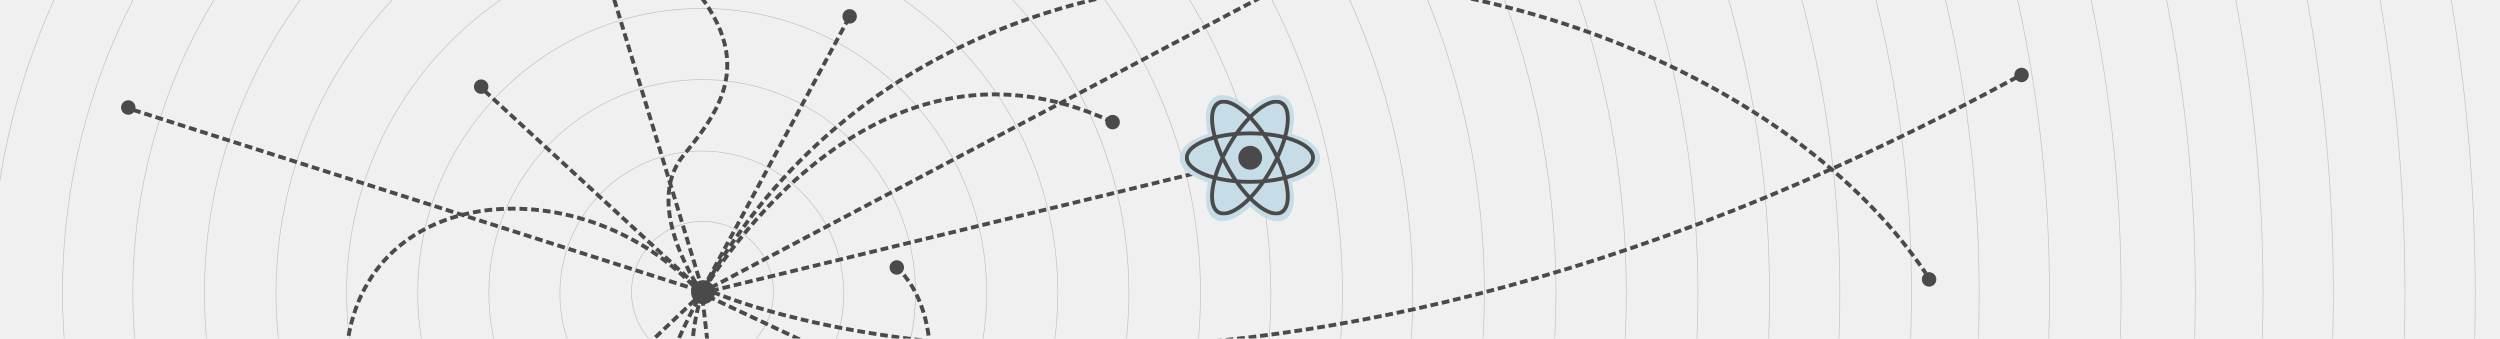
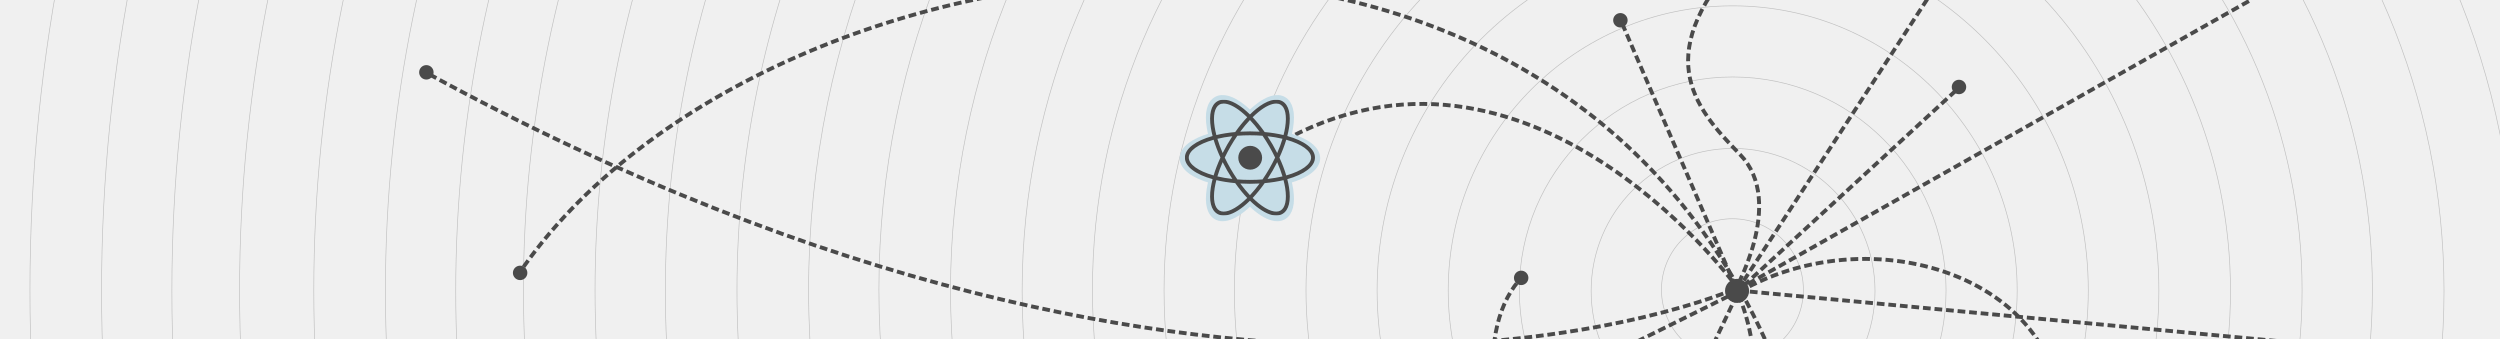
<svg xmlns="http://www.w3.org/2000/svg" xmlns:xlink="http://www.w3.org/1999/xlink" width="1920px" height="260px" viewBox="0 0 1920 260" version="1.1">
  <defs>
-     <rect id="path-1" x="0" y="0" width="1920" height="260" />
-     <polygon id="path-3" points="0 89.516 99.904 89.516 99.904 0.544 1.09294574e-20 0.544" />
+     <polygon id="path-1" points="0 89.516 99.904 89.516 99.904 0.544 1.09294574e-20 0.544" />
  </defs>
  <g id="Welcome" stroke="none" stroke-width="1" fill="none" fill-rule="evenodd">
-     <g id="Header-clear-background">
-       <g id="Group">
-         <mask id="mask-2" fill="white">
-           <use xlink:href="#path-1" />
-         </mask>
-         <g id="Rectangle-8-Copy-4" />
-         <g id="dashed" mask="url(#mask-2)" stroke="#4A4A4A" stroke-width="3">
-           <g transform="translate(94, -192)">
-             <path d="M445.5,414.5 L557.397,206.766" id="Stroke-12" stroke-dasharray="5.934,2.967" />
-             <path d="M445.5,414.5 L358.233,127.617" id="Stroke-15" stroke-dasharray="6.053,3.026" />
-             <path d="M447.5,417.5 L273.5,257.5" id="Stroke-18" stroke-dasharray="5.98,2.99" />
-             <path d="M445.291,416.988 C445.291,416.988 398.303,351.067 430.933,311.253 C463.564,271.439 494.237,227.71 411.355,154.609" id="Stroke-29" stroke-dasharray="6,3" />
-             <path d="M443.956,417.115 L1104.5,68.5" id="Stroke-12" stroke-dasharray="5.934,2.967" />
-             <path d="M439.629,422.359 L170.224,677.944" id="Stroke-3" stroke-dasharray="5.958,2.979" />
-             <path d="M449.5,419.5 L588.777,484.963" id="Stroke-9" stroke-dasharray="6.007,3.004" />
-             <path d="M470.512,640.959 L445.291,418.988 C358.362,318.527 177.404,327.989 171.343,471.201" id="Stroke-21" stroke-dasharray="5.987,2.994" />
-             <path d="M1473.548,1309.304 L1383.87,359.135 C1074.776,-70.898 485.362,254.894 409.793,582.639" id="Stroke-21" stroke-dasharray="5.987,2.994" transform="translate(941.6704, 731.1399) scale(-1, 1) rotate(21) translate(-941.6704, -731.1399) " />
-             <path d="M760.503,285.799 C569.94,196.381 445.291,416.988 445.291,416.988 C410.702,526.639 500.11,584.075 567.33,553.399 C634.549,522.723 630.633,430.042 594.739,397.408" id="Stroke-25" stroke-dasharray="6,3" />
-             <path d="M442.681,415.03 L0.862,274.05" id="Stroke-27" stroke-dasharray="6,3" />
-             <path d="M443.5,417.5 L867.5,314.5" id="Stroke-6" stroke-dasharray="5.953,2.976" />
-             <path d="M451.002,380.857 C451.002,380.857 822.351,578.591 1464.475,284.986" id="Path-655" stroke-dasharray="5.95,2.92" transform="translate(957.7381, 365.4857) rotate(-4) translate(-957.7381, -365.4857) " />
-           </g>
+     <g id="Conference_header_clear_flipped">
+       <g id="Header" transform="translate(-31, -1145)">
+         <g id="dashed" transform="translate(1042, 1685) scale(-1, 1) translate(-1042, -1685) translate(168, 954)" stroke="#4A4A4A" stroke-width="3">
+           <path d="M548.756,418.982 L642.122,202.286" id="Stroke-12" stroke-dasharray="5.934,2.967" />
+           <path d="M550.5,413.5 L155.5,190.5" id="Stroke-15" stroke-dasharray="6.053,3.026" />
+           <path d="M552.5,416.5 L378.5,256.5" id="Stroke-18" stroke-dasharray="5.98,2.99" />
+           <path d="M565.291,415.988 C565.291,415.988 518.303,350.067 550.933,310.253 C583.564,270.439 614.237,226.71 531.355,153.609" id="Stroke-29" stroke-dasharray="6,3" transform="translate(557.9575, 284.7985) rotate(5) translate(-557.9575, -284.7985) " />
+           <path d="M549.956,414.115 L1.5,465.5" id="Stroke-12" stroke-dasharray="5.934,2.967" />
+           <path d="M549.5,414.5 L693.777,485.963" id="Stroke-9" stroke-dasharray="6.007,3.004" />
+           <path d="M607.512,673.959 L582.291,451.988 C495.362,351.527 314.404,360.989 308.343,504.201" id="Stroke-21" stroke-dasharray="5.987,2.994" transform="translate(457.9275, 529.6033) rotate(-19) translate(-457.9275, -529.6033) " />
+           <path d="M1575.548,1309.304 L1485.87,359.135 C1176.776,-70.898 587.362,254.894 511.793,582.639" id="Stroke-21" stroke-dasharray="5.987,2.994" transform="translate(1043.67, 731.1399) scale(-1, 1) rotate(21) translate(-1043.67, -731.1399) " />
+           <path d="M898.053,285.01 C689.419,187.113 552.95,428.64 552.95,428.64 C515.082,548.689 612.968,611.571 686.561,577.986 C760.154,544.401 755.867,442.931 716.57,407.202" id="Stroke-25" stroke-dasharray="6,3" transform="translate(721.2907, 424.3147) rotate(7) translate(-721.2907, -424.3147) " />
+           <path d="M550.681,414.03 L291.5,16.5" id="Stroke-27" stroke-dasharray="6,3" />
+           <path d="M551.002,377.857 C551.002,377.857 922.351,575.591 1564.475,281.986" id="Path-655" stroke-dasharray="5.95,2.92" transform="translate(1057.738, 362.4857) rotate(-4) translate(-1057.738, -362.4857) " />
        </g>
-         <g id="dots" mask="url(#mask-2)" fill="#4A4A4A">
-           <g transform="translate(92, 7)">
-             <path d="M12.088,75.574 C12.088,78.639 9.603,81.124 6.538,81.124 C3.473,81.124 0.988,78.639 0.988,75.574 C0.988,72.509 3.473,70.023 6.538,70.023 C9.603,70.023 12.088,72.509 12.088,75.574" id="Fill-35" />
-             <path d="M566.088,5.574 C566.088,8.639 563.603,11.124 560.538,11.124 C557.473,11.124 554.988,8.639 554.988,5.574 C554.988,2.509 557.473,0.023 560.538,0.023 C563.603,0.023 566.088,2.509 566.088,5.574" id="Fill-35" />
-             <path d="M1466.088,50.574 C1466.088,53.639 1463.603,56.124 1460.538,56.124 C1457.473,56.124 1454.988,53.639 1454.988,50.574 C1454.988,47.509 1457.473,45.023 1460.538,45.023 C1463.603,45.023 1466.088,47.509 1466.088,50.574" id="Fill-35" />
-             <path d="M1395.088,207.574 C1395.088,210.639 1392.603,213.124 1389.538,213.124 C1386.473,213.124 1383.988,210.639 1383.988,207.574 C1383.988,204.509 1386.473,202.023 1389.538,202.023 C1392.603,202.023 1395.088,204.509 1395.088,207.574" id="Fill-35" />
-             <path d="M457.193,217.399 C457.193,222.508 453.052,226.65 447.943,226.65 C442.836,226.65 438.694,222.508 438.694,217.399 C438.694,212.29 442.836,208.148 447.943,208.148 C453.052,208.148 457.193,212.29 457.193,217.399" id="Fill-31" />
-             <path d="M602.289,198.408 C602.289,201.473 599.804,203.958 596.739,203.958 C593.675,203.958 591.189,201.473 591.189,198.408 C591.189,195.343 593.675,192.857 596.739,192.857 C599.804,192.857 602.289,195.343 602.289,198.408" id="Fill-45" />
-             <path d="M768.053,86.799 C768.053,89.864 765.568,92.349 762.503,92.349 C759.438,92.349 756.953,89.864 756.953,86.799 C756.953,83.734 759.438,81.248 762.503,81.248 C765.568,81.248 768.053,83.734 768.053,86.799" id="Fill-35" />
-           </g>
+         <g id="dots" transform="translate(947, 1266.5) scale(-1, 1) translate(-947, -1266.5) translate(352, 1155)" fill="#4A4A4A">
+           <path d="M272.088,5.574 C272.088,8.639 269.603,11.124 266.538,11.124 C263.473,11.124 260.988,8.639 260.988,5.574 C260.988,2.509 263.473,0.023 266.538,0.023 C269.603,0.023 272.088,2.509 272.088,5.574" id="Fill-35" />
+           <path d="M1117.088,199.574 C1117.088,202.639 1114.603,205.124 1111.538,205.124 C1108.473,205.124 1105.988,202.639 1105.988,199.574 C1105.988,196.509 1108.473,194.023 1111.538,194.023 C1114.603,194.023 1117.088,196.509 1117.088,199.574" id="Fill-35" />
+           <path d="M186.193,213.399 C186.193,218.508 182.052,222.65 176.943,222.65 C171.836,222.65 167.694,218.508 167.694,213.399 C167.694,208.29 171.836,204.148 176.943,204.148 C182.052,204.148 186.193,208.29 186.193,213.399" id="Fill-31" />
+           <path d="M348.289,203.408 C348.289,206.473 345.804,208.958 342.739,208.958 C339.675,208.958 337.189,206.473 337.189,203.408 C337.189,200.343 339.675,197.857 342.739,197.857 C345.804,197.857 348.289,200.343 348.289,203.408" id="Fill-45" />
+           <path d="M12.053,56.799 C12.053,59.864 9.568,62.349 6.503,62.349 C3.438,62.349 0.953,59.864 0.953,56.799 C0.953,53.734 3.438,51.248 6.503,51.248 C9.568,51.248 12.053,53.734 12.053,56.799" id="Fill-35" />
+           <path d="M1189.1,45.55 C1189.1,48.615 1186.614,51.101 1183.55,51.101 C1180.485,51.101 1178,48.615 1178,45.55 C1178,42.485 1180.485,40 1183.55,40 C1186.614,40 1189.1,42.485 1189.1,45.55" id="Fill-35" />
        </g>
-         <g id="circles" mask="url(#mask-2)" stroke="#4A4A4A" stroke-width="0.5" opacity="0.3">
-           <g transform="translate(-824, -1143)">
-             <path d="M1745.988,1368.523 C1745.988,1579.77 1574.734,1751.023 1363.486,1751.023 C1152.237,1751.023 980.988,1579.77 980.988,1368.523 C980.988,1157.276 1152.237,986.023 1363.486,986.023 C1574.734,986.023 1745.988,1157.276 1745.988,1368.523 L1745.988,1368.523 Z" id="Stroke-57" />
-             <path d="M1690.988,1368.023 C1690.988,1549.171 1544.359,1696.023 1363.486,1696.023 C1182.613,1696.023 1035.988,1549.171 1035.988,1368.023 C1035.988,1186.875 1182.613,1040.023 1363.486,1040.023 C1544.359,1040.023 1690.988,1186.875 1690.988,1368.023 L1690.988,1368.023 Z" id="Stroke-57" />
-             <path d="M1636.386,1367.988 C1636.386,1518.83 1514.117,1641.113 1363.291,1641.113 C1212.465,1641.113 1090.196,1518.83 1090.196,1367.988 C1090.196,1217.145 1212.465,1094.863 1363.291,1094.863 C1514.117,1094.863 1636.386,1217.145 1636.386,1367.988 L1636.386,1367.988 Z" id="Stroke-59" />
-             <path d="M1581.767,1367.988 C1581.767,1488.662 1483.952,1586.487 1363.292,1586.487 C1242.63,1586.487 1144.815,1488.662 1144.815,1367.988 C1144.815,1247.315 1242.63,1149.489 1363.292,1149.489 C1483.952,1149.489 1581.767,1247.315 1581.767,1367.988 L1581.767,1367.988 Z" id="Stroke-61" />
-             <path d="M1800,1368 C1800,1609.347 1604.345,1805 1362.997,1805 C1121.649,1805 926,1609.347 926,1368 C926,1126.653 1121.649,931 1362.997,931 C1604.345,931 1800,1126.653 1800,1368 L1800,1368 Z" id="Stroke-57" />
-             <path d="M1964,1368 C1964,1699.92 1694.919,1969 1362.996,1969 C1031.074,1969 762,1699.92 762,1368 C762,1036.08 1031.074,767 1362.996,767 C1694.919,767 1964,1036.08 1964,1368 L1964,1368 Z" id="Stroke-57" />
-             <path d="M1909,1368.5 C1909,1670.321 1664.544,1915 1362.997,1915 C1061.45,1915 817,1670.321 817,1368.5 C817,1066.679 1061.45,822 1362.997,822 C1664.544,822 1909,1066.679 1909,1368.5 L1909,1368.5 Z" id="Stroke-57" />
-             <path d="M1855,1367.5 C1855,1638.946 1634.944,1859 1363.497,1859 C1092.05,1859 872,1638.946 872,1367.5 C872,1096.054 1092.05,876 1363.497,876 C1634.944,876 1855,1096.054 1855,1367.5 L1855,1367.5 Z" id="Stroke-57" />
-             <path d="M2019,1367.5 C2019,1729.52 1725.518,2023 1363.496,2023 C1001.474,2023 708,1729.52 708,1367.5 C708,1005.48 1001.474,712 1363.496,712 C1725.518,712 2019,1005.48 2019,1367.5 L2019,1367.5 Z" id="Stroke-57" />
-             <path d="M2073,1368 C2073,1760.119 1755.117,2078 1362.996,2078 C970.874,2078 653,1760.119 653,1368 C653,975.881 970.874,658 1362.996,658 C1755.117,658 2073,975.881 2073,1368 L2073,1368 Z" id="Stroke-57" />
-             <path d="M2128,1368 C2128,1790.494 1785.716,2133 1363.495,2133 C941.275,2133 599,1790.494 599,1368 C599,945.506 941.275,603 1363.495,603 C1785.716,603 2128,945.506 2128,1368 L2128,1368 Z" id="Stroke-57" />
-             <path d="M2183,1368.5 C2183,1821.094 1816.092,2188 1363.495,2188 C910.899,2188 544,1821.094 544,1368.5 C544,915.906 910.899,549 1363.495,549 C1816.092,549 2183,915.906 2183,1368.5 L2183,1368.5 Z" id="Stroke-57" />
-             <path d="M2237,1368 C2237,1850.693 1845.691,2242 1362.995,2242 C880.299,2242 489,1850.693 489,1368 C489,885.307 880.299,494 1362.995,494 C1845.691,494 2237,885.307 2237,1368 L2237,1368 Z" id="Stroke-57" />
-             <path d="M2292,1367.5 C2292,1880.292 1876.29,2296 1363.494,2296 C850.699,2296 435,1880.292 435,1367.5 C435,854.708 850.699,439 1363.494,439 C1876.29,439 2292,854.708 2292,1367.5 L2292,1367.5 Z" id="Stroke-57" />
-             <path d="M2398,1368.5 C2398,1943.148 1934.384,2409 1362.494,2409 C790.604,2409 327,1943.148 327,1368.5 C327,793.852 790.604,328 1362.494,328 C1934.384,328 2398,793.852 2398,1368.5 L2398,1368.5 Z" id="Stroke-57" />
-             <path d="M2344,1368.5 C2344,1912.772 1904.784,2354 1362.994,2354 C821.204,2354 382,1912.772 382,1368.5 C382,824.228 821.204,383 1362.994,383 C1904.784,383 2344,824.228 2344,1368.5 L2344,1368.5 Z" id="Stroke-57" />
-             <path d="M1363.291,1531.863 C1272.796,1531.863 1199.434,1458.493 1199.434,1367.988 C1199.434,1277.483 1272.796,1204.113 1363.291,1204.113 C1453.786,1204.113 1527.148,1277.483 1527.148,1367.988 C1527.148,1458.493 1453.786,1531.863 1363.291,1531.863 Z" id="Stroke-63" />
-             <path d="M1418,1367.5 C1418,1397.599 1393.599,1422 1363.5,1422 C1333.4,1422 1309,1397.599 1309,1367.5 C1309,1337.401 1333.4,1313 1363.5,1313 C1393.599,1313 1418,1337.401 1418,1367.5 L1418,1367.5 Z" id="Stroke-57" />
-             <path d="M1472,1368.5 C1472,1428.975 1423.198,1478 1362.999,1478 C1302.8,1478 1254,1428.975 1254,1368.5 C1254,1308.025 1302.8,1259 1362.999,1259 C1423.198,1259 1472,1308.025 1472,1368.5 L1472,1368.5 Z" id="Stroke-57" />
-             <path d="M2725,1369 C2725,2125.072 2114.978,2738 1362.492,2738 C610.005,2738 0,2125.072 0,1369 C0,612.928 610.005,0 1362.492,0 C2114.978,0 2725,612.928 2725,1369 L2725,1369 Z" id="Stroke-57" />
-             <path d="M2671,1368 C2671,2093.696 2085.379,2682 1362.992,2682 C640.605,2682 55,2093.696 55,1368 C55,642.304 640.605,54 1362.992,54 C2085.379,54 2671,642.304 2671,1368 L2671,1368 Z" id="Stroke-57" />
-             <path d="M2616,1368.5 C2616,2064.097 2054.78,2628 1362.493,2628 C670.205,2628 109,2064.097 109,1368.5 C109,672.903 670.205,109 1362.493,109 C2054.78,109 2616,672.903 2616,1368.5 L2616,1368.5 Z" id="Stroke-57" />
-             <path d="M2562,1368.5 C2562,2033.722 2025.181,2573 1362.993,2573 C700.805,2573 164,2033.722 164,1368.5 C164,703.278 700.805,164 1362.993,164 C2025.181,164 2562,703.278 2562,1368.5 L2562,1368.5 Z" id="Stroke-57" />
-             <path d="M2510,1368 C2510,2001.466 1996.463,2515 1362.993,2515 C729.524,2515 216,2001.466 216,1368 C216,734.534 729.524,221 1362.993,221 C1996.463,221 2510,734.534 2510,1368 L2510,1368 Z" id="Stroke-57" />
-             <path d="M2453,1368 C2453,1972.747 1964.983,2463 1362.993,2463 C761.004,2463 273,1972.747 273,1368 C273,763.253 761.004,273 1362.993,273 C1964.983,273 2453,763.253 2453,1368 L2453,1368 Z" id="Stroke-57" />
-           </g>
+         <g id="circles" transform="translate(1362.5, 1369) scale(-1, 1) translate(-1362.5, -1369) " stroke="#4A4A4A" stroke-width="0.5" opacity="0.3">
+           <path d="M1745.988,1368.523 C1745.988,1579.77 1574.734,1751.023 1363.486,1751.023 C1152.237,1751.023 980.988,1579.77 980.988,1368.523 C980.988,1157.276 1152.237,986.023 1363.486,986.023 C1574.734,986.023 1745.988,1157.276 1745.988,1368.523 L1745.988,1368.523 Z" id="Stroke-57" />
+           <path d="M1690.988,1368.023 C1690.988,1549.171 1544.359,1696.023 1363.486,1696.023 C1182.613,1696.023 1035.988,1549.171 1035.988,1368.023 C1035.988,1186.875 1182.613,1040.023 1363.486,1040.023 C1544.359,1040.023 1690.988,1186.875 1690.988,1368.023 L1690.988,1368.023 Z" id="Stroke-57" />
+           <path d="M1636.386,1367.988 C1636.386,1518.83 1514.117,1641.113 1363.291,1641.113 C1212.465,1641.113 1090.196,1518.83 1090.196,1367.988 C1090.196,1217.145 1212.465,1094.863 1363.291,1094.863 C1514.117,1094.863 1636.386,1217.145 1636.386,1367.988 L1636.386,1367.988 Z" id="Stroke-59" />
+           <path d="M1581.767,1367.988 C1581.767,1488.662 1483.952,1586.487 1363.292,1586.487 C1242.63,1586.487 1144.815,1488.662 1144.815,1367.988 C1144.815,1247.315 1242.63,1149.489 1363.292,1149.489 C1483.952,1149.489 1581.767,1247.315 1581.767,1367.988 L1581.767,1367.988 Z" id="Stroke-61" />
+           <path d="M1800,1368 C1800,1609.347 1604.345,1805 1362.997,1805 C1121.649,1805 926,1609.347 926,1368 C926,1126.653 1121.649,931 1362.997,931 C1604.345,931 1800,1126.653 1800,1368 L1800,1368 Z" id="Stroke-57" />
+           <path d="M1964,1368 C1964,1699.92 1694.919,1969 1362.996,1969 C1031.074,1969 762,1699.92 762,1368 C762,1036.08 1031.074,767 1362.996,767 C1694.919,767 1964,1036.08 1964,1368 L1964,1368 Z" id="Stroke-57" />
+           <path d="M1909,1368.5 C1909,1670.321 1664.544,1915 1362.997,1915 C1061.45,1915 817,1670.321 817,1368.5 C817,1066.679 1061.45,822 1362.997,822 C1664.544,822 1909,1066.679 1909,1368.5 L1909,1368.5 Z" id="Stroke-57" />
+           <path d="M1855,1367.5 C1855,1638.946 1634.944,1859 1363.497,1859 C1092.05,1859 872,1638.946 872,1367.5 C872,1096.054 1092.05,876 1363.497,876 C1634.944,876 1855,1096.054 1855,1367.5 L1855,1367.5 Z" id="Stroke-57" />
+           <path d="M2019,1367.5 C2019,1729.52 1725.518,2023 1363.496,2023 C1001.474,2023 708,1729.52 708,1367.5 C708,1005.48 1001.474,712 1363.496,712 C1725.518,712 2019,1005.48 2019,1367.5 L2019,1367.5 Z" id="Stroke-57" />
+           <path d="M2073,1368 C2073,1760.119 1755.117,2078 1362.996,2078 C970.874,2078 653,1760.119 653,1368 C653,975.881 970.874,658 1362.996,658 C1755.117,658 2073,975.881 2073,1368 L2073,1368 Z" id="Stroke-57" />
+           <path d="M2128,1368 C2128,1790.494 1785.716,2133 1363.495,2133 C941.275,2133 599,1790.494 599,1368 C599,945.506 941.275,603 1363.495,603 C1785.716,603 2128,945.506 2128,1368 L2128,1368 Z" id="Stroke-57" />
+           <path d="M2183,1368.5 C2183,1821.094 1816.092,2188 1363.495,2188 C910.899,2188 544,1821.094 544,1368.5 C544,915.906 910.899,549 1363.495,549 C1816.092,549 2183,915.906 2183,1368.5 L2183,1368.5 Z" id="Stroke-57" />
+           <path d="M2237,1368 C2237,1850.693 1845.691,2242 1362.995,2242 C880.299,2242 489,1850.693 489,1368 C489,885.307 880.299,494 1362.995,494 C1845.691,494 2237,885.307 2237,1368 L2237,1368 Z" id="Stroke-57" />
+           <path d="M2292,1367.5 C2292,1880.292 1876.29,2296 1363.494,2296 C850.699,2296 435,1880.292 435,1367.5 C435,854.708 850.699,439 1363.494,439 C1876.29,439 2292,854.708 2292,1367.5 L2292,1367.5 Z" id="Stroke-57" />
+           <path d="M2398,1368.5 C2398,1943.148 1934.384,2409 1362.494,2409 C790.604,2409 327,1943.148 327,1368.5 C327,793.852 790.604,328 1362.494,328 C1934.384,328 2398,793.852 2398,1368.5 L2398,1368.5 Z" id="Stroke-57" />
+           <path d="M2344,1368.5 C2344,1912.772 1904.784,2354 1362.994,2354 C821.204,2354 382,1912.772 382,1368.5 C382,824.228 821.204,383 1362.994,383 C1904.784,383 2344,824.228 2344,1368.5 L2344,1368.5 Z" id="Stroke-57" />
+           <path d="M1363.291,1531.863 C1272.796,1531.863 1199.434,1458.493 1199.434,1367.988 C1199.434,1277.483 1272.796,1204.113 1363.291,1204.113 C1453.786,1204.113 1527.148,1277.483 1527.148,1367.988 C1527.148,1458.493 1453.786,1531.863 1363.291,1531.863 Z" id="Stroke-63" />
+           <path d="M1418,1367.5 C1418,1397.599 1393.599,1422 1363.5,1422 C1333.4,1422 1309,1397.599 1309,1367.5 C1309,1337.401 1333.4,1313 1363.5,1313 C1393.599,1313 1418,1337.401 1418,1367.5 L1418,1367.5 Z" id="Stroke-57" />
+           <path d="M1472,1368.5 C1472,1428.975 1423.198,1478 1362.999,1478 C1302.8,1478 1254,1428.975 1254,1368.5 C1254,1308.025 1302.8,1259 1362.999,1259 C1423.198,1259 1472,1308.025 1472,1368.5 L1472,1368.5 Z" id="Stroke-57" />
+           <path d="M2725,1369 C2725,2125.072 2114.978,2738 1362.492,2738 C610.005,2738 0,2125.072 0,1369 C0,612.928 610.005,0 1362.492,0 C2114.978,0 2725,612.928 2725,1369 L2725,1369 Z" id="Stroke-57" />
+           <path d="M2671,1368 C2671,2093.696 2085.379,2682 1362.992,2682 C640.605,2682 55,2093.696 55,1368 C55,642.304 640.605,54 1362.992,54 C2085.379,54 2671,642.304 2671,1368 L2671,1368 Z" id="Stroke-57" />
+           <path d="M2616,1368.5 C2616,2064.097 2054.78,2628 1362.493,2628 C670.205,2628 109,2064.097 109,1368.5 C109,672.903 670.205,109 1362.493,109 C2054.78,109 2616,672.903 2616,1368.5 L2616,1368.5 Z" id="Stroke-57" />
+           <path d="M2562,1368.5 C2562,2033.722 2025.181,2573 1362.993,2573 C700.805,2573 164,2033.722 164,1368.5 C164,703.278 700.805,164 1362.993,164 C2025.181,164 2562,703.278 2562,1368.5 L2562,1368.5 Z" id="Stroke-57" />
+           <path d="M2510,1368 C2510,2001.466 1996.463,2515 1362.993,2515 C729.524,2515 216,2001.466 216,1368 C216,734.534 729.524,221 1362.993,221 C1996.463,221 2510,734.534 2510,1368 L2510,1368 Z" id="Stroke-57" />
+           <path d="M2453,1368 C2453,1972.747 1964.983,2463 1362.993,2463 C761.004,2463 273,1972.747 273,1368 C273,763.253 761.004,273 1362.993,273 C1964.983,273 2453,763.253 2453,1368 L2453,1368 Z" id="Stroke-57" />
        </g>
-         <g id="React" mask="url(#mask-2)">
-           <g transform="translate(908, 75)">
-             <g>
-               <path d="M103.9,46.452 C103.9,39.198 95.235,32.916 81.778,29.158 C82.359,26.899 82.827,24.697 83.16,22.58 C84.859,11.787 83,4.223 77.925,1.281 C72.85,-1.66 65.397,0.505 56.935,7.379 C55.274,8.728 53.609,10.237 51.951,11.873 C50.292,10.237 48.626,8.728 46.965,7.379 C38.504,0.505 31.048,-1.662 25.975,1.281 C20.901,4.223 19.041,11.787 20.74,22.58 C21.073,24.697 21.541,26.899 22.123,29.158 C8.666,32.916 0,39.198 0,46.452 C0,53.706 8.666,59.988 22.123,63.746 C21.541,66.005 21.073,68.207 20.74,70.324 C19.041,81.118 20.901,88.681 25.975,91.624 C27.453,92.48 29.133,92.904 30.982,92.904 C35.477,92.904 40.968,90.398 46.965,85.525 C48.626,84.176 50.292,82.667 51.951,81.031 C53.609,82.667 55.274,84.176 56.935,85.525 C62.932,90.398 68.422,92.904 72.919,92.904 C74.767,92.904 76.448,92.48 77.925,91.624 C83,88.681 84.859,81.118 83.16,70.324 C82.827,68.207 82.359,66.005 81.778,63.746 C95.235,59.988 103.9,53.706 103.9,46.452" id="Fill-1" fill="#C6DDE7" />
-               <path d="M103.9,46.452 C103.9,39.198 95.235,32.916 81.778,29.158 C82.359,26.899 82.827,24.697 83.16,22.58 C84.859,11.787 83,4.223 77.925,1.281 C72.85,-1.66 65.397,0.505 56.935,7.379 C55.274,8.728 53.609,10.237 51.951,11.873 C50.292,10.237 48.626,8.728 46.965,7.379 C38.504,0.505 31.048,-1.662 25.975,1.281 C20.901,4.223 19.041,11.787 20.74,22.58 C21.073,24.697 21.541,26.899 22.123,29.158 C8.666,32.916 0,39.198 0,46.452 C0,53.706 8.666,59.988 22.123,63.746 C21.541,66.005 21.073,68.207 20.74,70.324 C19.041,81.118 20.901,88.681 25.975,91.624 C27.453,92.48 29.133,92.904 30.982,92.904 C35.477,92.904 40.968,90.398 46.965,85.525 C48.626,84.176 50.292,82.667 51.951,81.031 C53.609,82.667 55.274,84.176 56.935,85.525 C62.932,90.398 68.422,92.904 72.919,92.904 C74.767,92.904 76.448,92.48 77.925,91.624 C83,88.681 84.859,81.118 83.16,70.324 C82.827,68.207 82.359,66.005 81.778,63.746 C95.235,59.988 103.9,53.706 103.9,46.452 L103.9,46.452 Z" id="Stroke-3" stroke="#C6DDE7" stroke-width="4" />
-               <g id="Group" transform="translate(2, 1)">
-                 <g id="Group-5">
-                   <mask id="mask-4" fill="white">
-                     <use xlink:href="#path-3" />
-                   </mask>
-                   <g id="Clip-4" />
-                   <path d="M99.904,45.031 C99.904,38.084 91.572,32.068 78.632,28.468 C79.191,26.305 79.641,24.197 79.961,22.169 C81.595,11.832 79.807,4.589 74.928,1.771 C70.048,-1.045 62.881,1.028 54.745,7.611 C53.148,8.903 51.547,10.348 49.952,11.915 C48.357,10.348 46.755,8.903 45.159,7.611 C37.023,1.028 29.854,-1.047 24.976,1.771 C20.097,4.589 18.309,11.832 19.943,22.169 C20.263,24.197 20.713,26.305 21.272,28.468 C8.332,32.068 -0,38.084 -0,45.031 C-0,51.977 8.332,57.993 21.272,61.593 C20.713,63.756 20.263,65.864 19.943,67.892 C18.309,78.229 20.097,85.472 24.976,88.29 C26.397,89.11 28.013,89.516 29.79,89.516 C34.113,89.516 39.393,87.116 45.159,82.45 C46.755,81.158 48.357,79.713 49.952,78.146 C51.547,79.713 53.148,81.158 54.745,82.45 C60.511,87.116 65.79,89.516 70.114,89.516 C71.891,89.516 73.507,89.11 74.928,88.29 C79.807,85.472 81.595,78.229 79.961,67.892 C79.641,65.864 79.191,63.756 78.632,61.593 C91.572,57.993 99.904,51.977 99.904,45.031 M56.617,9.924 C61.803,5.727 66.51,3.523 70.099,3.523 C71.36,3.523 72.483,3.795 73.44,4.348 C77.124,6.474 78.43,12.801 77.023,21.706 C76.717,23.641 76.288,25.655 75.753,27.723 C71.342,26.672 66.47,25.889 61.268,25.422 C58.308,21.219 55.197,17.385 52.034,14.039 C53.56,12.539 55.091,11.158 56.617,9.924 M64.793,53.6 C63.146,56.453 61.414,59.195 59.624,61.801 C56.542,62.039 53.315,62.168 49.952,62.168 C46.589,62.168 43.362,62.039 40.28,61.801 C38.489,59.195 36.758,56.453 35.11,53.6 C33.464,50.749 31.957,47.881 30.597,45.031 C31.957,42.18 33.464,39.312 35.11,36.461 C36.758,33.608 38.489,30.867 40.28,28.26 C43.362,28.023 46.589,27.893 49.952,27.893 C53.315,27.893 56.542,28.023 59.624,28.26 C61.414,30.867 63.146,33.608 64.793,36.461 C66.439,39.312 67.947,42.18 69.307,45.031 C67.947,47.881 66.439,50.749 64.793,53.6 M70.905,48.531 C72.537,52.265 73.897,55.943 74.956,59.482 C71.462,60.311 67.61,60.977 63.452,61.439 C64.8,59.39 66.11,57.269 67.37,55.087 C68.628,52.908 69.807,50.718 70.905,48.531 M49.952,73.897 C47.422,71.213 44.922,68.203 42.507,64.929 C44.932,65.069 47.416,65.143 49.952,65.143 C52.488,65.143 54.972,65.069 57.397,64.929 C54.982,68.203 52.483,71.213 49.952,73.897 M36.451,61.439 C32.294,60.977 28.443,60.311 24.948,59.482 C26.007,55.943 27.367,52.265 28.998,48.531 C30.097,50.718 31.276,52.908 32.534,55.087 C33.794,57.269 35.104,59.39 36.451,61.439 M28.998,41.531 C27.367,37.796 26.007,34.118 24.948,30.579 C28.443,29.75 32.294,29.085 36.451,28.622 C35.104,30.671 33.794,32.792 32.534,34.974 C31.276,37.153 30.097,39.343 28.998,41.531 M49.952,16.164 C52.483,18.848 54.982,21.858 57.397,25.132 C54.972,24.992 52.488,24.918 49.952,24.918 C47.416,24.918 44.932,24.992 42.507,25.132 C44.922,21.858 47.422,18.848 49.952,16.164 M67.37,34.974 C66.11,32.792 64.8,30.671 63.452,28.622 C67.61,29.085 71.462,29.75 74.956,30.579 C73.897,34.118 72.537,37.796 70.905,41.531 C69.807,39.343 68.628,37.153 67.37,34.974 M22.881,21.706 C21.474,12.801 22.78,6.474 26.464,4.348 C27.422,3.795 28.543,3.523 29.805,3.523 C33.393,3.523 38.101,5.728 43.287,9.924 C44.813,11.158 46.344,12.539 47.871,14.039 C44.707,17.385 41.596,21.219 38.635,25.422 C33.435,25.889 28.562,26.672 24.151,27.723 C23.617,25.655 23.187,23.641 22.881,21.706 M2.976,45.031 C2.976,39.953 10.088,34.66 22.067,31.323 C23.385,35.741 25.151,40.359 27.314,45.031 C25.151,49.702 23.385,54.32 22.067,58.739 C10.088,55.402 2.976,50.108 2.976,45.031 M43.287,80.137 C36.279,85.808 30.148,87.842 26.464,85.713 C22.78,83.587 21.474,77.26 22.881,68.356 C23.187,66.42 23.617,64.406 24.151,62.338 C28.562,63.389 33.435,64.172 38.635,64.639 C41.596,68.842 44.707,72.677 47.871,76.022 C46.344,77.522 44.813,78.903 43.287,80.137 M77.023,68.356 C78.43,77.26 77.124,83.587 73.44,85.713 C69.757,87.84 63.625,85.807 56.617,80.137 C55.091,78.903 53.56,77.522 52.034,76.022 C55.197,72.677 58.308,68.842 61.268,64.639 C66.47,64.172 71.342,63.389 75.753,62.338 C76.288,64.406 76.717,66.42 77.023,68.356 M77.837,58.739 C76.52,54.32 74.752,49.702 72.591,45.031 C74.752,40.359 76.52,35.741 77.837,31.323 C89.816,34.66 96.929,39.953 96.929,45.031 C96.929,50.108 89.816,55.402 77.837,58.739" id="Fill-3" fill="#4A4A4A" mask="url(#mask-4)" />
-                 </g>
-                 <path d="M50.152,36 C45.098,36 41,40.098 41,45.152 C41,50.206 45.098,54.303 50.152,54.303 C55.206,54.303 59.303,50.206 59.303,45.152 C59.303,40.098 55.206,36 50.152,36" id="Fill-1" fill="#4A4A4A" />
+         <g id="React-Blue-symbol-only" transform="translate(939, 1220)">
+           <g id="React">
+             <path d="M103.9,46.452 C103.9,39.198 95.235,32.916 81.778,29.158 C82.359,26.899 82.827,24.697 83.16,22.58 C84.859,11.787 83,4.223 77.925,1.281 C72.85,-1.66 65.397,0.505 56.935,7.379 C55.274,8.728 53.609,10.237 51.951,11.873 C50.292,10.237 48.626,8.728 46.965,7.379 C38.504,0.505 31.048,-1.662 25.975,1.281 C20.901,4.223 19.041,11.787 20.74,22.58 C21.073,24.697 21.541,26.899 22.123,29.158 C8.666,32.916 0,39.198 0,46.452 C0,53.706 8.666,59.988 22.123,63.746 C21.541,66.005 21.073,68.207 20.74,70.324 C19.041,81.118 20.901,88.681 25.975,91.624 C27.453,92.48 29.133,92.904 30.982,92.904 C35.477,92.904 40.968,90.398 46.965,85.525 C48.626,84.176 50.292,82.667 51.951,81.031 C53.609,82.667 55.274,84.176 56.935,85.525 C62.932,90.398 68.422,92.904 72.919,92.904 C74.767,92.904 76.448,92.48 77.925,91.624 C83,88.681 84.859,81.118 83.16,70.324 C82.827,68.207 82.359,66.005 81.778,63.746 C95.235,59.988 103.9,53.706 103.9,46.452" id="Fill-1" fill="#C6DDE7" />
+             <path d="M103.9,46.452 C103.9,39.198 95.235,32.916 81.778,29.158 C82.359,26.899 82.827,24.697 83.16,22.58 C84.859,11.787 83,4.223 77.925,1.281 C72.85,-1.66 65.397,0.505 56.935,7.379 C55.274,8.728 53.609,10.237 51.951,11.873 C50.292,10.237 48.626,8.728 46.965,7.379 C38.504,0.505 31.048,-1.662 25.975,1.281 C20.901,4.223 19.041,11.787 20.74,22.58 C21.073,24.697 21.541,26.899 22.123,29.158 C8.666,32.916 0,39.198 0,46.452 C0,53.706 8.666,59.988 22.123,63.746 C21.541,66.005 21.073,68.207 20.74,70.324 C19.041,81.118 20.901,88.681 25.975,91.624 C27.453,92.48 29.133,92.904 30.982,92.904 C35.477,92.904 40.968,90.398 46.965,85.525 C48.626,84.176 50.292,82.667 51.951,81.031 C53.609,82.667 55.274,84.176 56.935,85.525 C62.932,90.398 68.422,92.904 72.919,92.904 C74.767,92.904 76.448,92.48 77.925,91.624 C83,88.681 84.859,81.118 83.16,70.324 C82.827,68.207 82.359,66.005 81.778,63.746 C95.235,59.988 103.9,53.706 103.9,46.452 L103.9,46.452 Z" id="Stroke-3" stroke="#C6DDE7" stroke-width="4" />
+             <g id="Group" transform="translate(2, 1)">
+               <g id="Group-5">
+                 <mask id="mask-2" fill="white">
+                   <use xlink:href="#path-1" />
+                 </mask>
+                 <g id="Clip-4" />
+                 <path d="M99.904,45.031 C99.904,38.084 91.572,32.068 78.632,28.468 C79.191,26.305 79.641,24.197 79.961,22.169 C81.595,11.832 79.807,4.589 74.928,1.771 C70.048,-1.045 62.881,1.028 54.745,7.611 C53.148,8.903 51.547,10.348 49.952,11.915 C48.357,10.348 46.755,8.903 45.159,7.611 C37.023,1.028 29.854,-1.047 24.976,1.771 C20.097,4.589 18.309,11.832 19.943,22.169 C20.263,24.197 20.713,26.305 21.272,28.468 C8.332,32.068 -0,38.084 -0,45.031 C-0,51.977 8.332,57.993 21.272,61.593 C20.713,63.756 20.263,65.864 19.943,67.892 C18.309,78.229 20.097,85.472 24.976,88.29 C26.397,89.11 28.013,89.516 29.79,89.516 C34.113,89.516 39.393,87.116 45.159,82.45 C46.755,81.158 48.357,79.713 49.952,78.146 C51.547,79.713 53.148,81.158 54.745,82.45 C60.511,87.116 65.79,89.516 70.114,89.516 C71.891,89.516 73.507,89.11 74.928,88.29 C79.807,85.472 81.595,78.229 79.961,67.892 C79.641,65.864 79.191,63.756 78.632,61.593 C91.572,57.993 99.904,51.977 99.904,45.031 M56.617,9.924 C61.803,5.727 66.51,3.523 70.099,3.523 C71.36,3.523 72.483,3.795 73.44,4.348 C77.124,6.474 78.43,12.801 77.023,21.706 C76.717,23.641 76.288,25.655 75.753,27.723 C71.342,26.672 66.47,25.889 61.268,25.422 C58.308,21.219 55.197,17.385 52.034,14.039 C53.56,12.539 55.091,11.158 56.617,9.924 M64.793,53.6 C63.146,56.453 61.414,59.195 59.624,61.801 C56.542,62.039 53.315,62.168 49.952,62.168 C46.589,62.168 43.362,62.039 40.28,61.801 C38.489,59.195 36.758,56.453 35.11,53.6 C33.464,50.749 31.957,47.881 30.597,45.031 C31.957,42.18 33.464,39.312 35.11,36.461 C36.758,33.608 38.489,30.867 40.28,28.26 C43.362,28.023 46.589,27.893 49.952,27.893 C53.315,27.893 56.542,28.023 59.624,28.26 C61.414,30.867 63.146,33.608 64.793,36.461 C66.439,39.312 67.947,42.18 69.307,45.031 C67.947,47.881 66.439,50.749 64.793,53.6 M70.905,48.531 C72.537,52.265 73.897,55.943 74.956,59.482 C71.462,60.311 67.61,60.977 63.452,61.439 C64.8,59.39 66.11,57.269 67.37,55.087 C68.628,52.908 69.807,50.718 70.905,48.531 M49.952,73.897 C47.422,71.213 44.922,68.203 42.507,64.929 C44.932,65.069 47.416,65.143 49.952,65.143 C52.488,65.143 54.972,65.069 57.397,64.929 C54.982,68.203 52.483,71.213 49.952,73.897 M36.451,61.439 C32.294,60.977 28.443,60.311 24.948,59.482 C26.007,55.943 27.367,52.265 28.998,48.531 C30.097,50.718 31.276,52.908 32.534,55.087 C33.794,57.269 35.104,59.39 36.451,61.439 M28.998,41.531 C27.367,37.796 26.007,34.118 24.948,30.579 C28.443,29.75 32.294,29.085 36.451,28.622 C35.104,30.671 33.794,32.792 32.534,34.974 C31.276,37.153 30.097,39.343 28.998,41.531 M49.952,16.164 C52.483,18.848 54.982,21.858 57.397,25.132 C54.972,24.992 52.488,24.918 49.952,24.918 C47.416,24.918 44.932,24.992 42.507,25.132 C44.922,21.858 47.422,18.848 49.952,16.164 M67.37,34.974 C66.11,32.792 64.8,30.671 63.452,28.622 C67.61,29.085 71.462,29.75 74.956,30.579 C73.897,34.118 72.537,37.796 70.905,41.531 C69.807,39.343 68.628,37.153 67.37,34.974 M22.881,21.706 C21.474,12.801 22.78,6.474 26.464,4.348 C27.422,3.795 28.543,3.523 29.805,3.523 C33.393,3.523 38.101,5.728 43.287,9.924 C44.813,11.158 46.344,12.539 47.871,14.039 C44.707,17.385 41.596,21.219 38.635,25.422 C33.435,25.889 28.562,26.672 24.151,27.723 C23.617,25.655 23.187,23.641 22.881,21.706 M2.976,45.031 C2.976,39.953 10.088,34.66 22.067,31.323 C23.385,35.741 25.151,40.359 27.314,45.031 C25.151,49.702 23.385,54.32 22.067,58.739 C10.088,55.402 2.976,50.108 2.976,45.031 M43.287,80.137 C36.279,85.808 30.148,87.842 26.464,85.713 C22.78,83.587 21.474,77.26 22.881,68.356 C23.187,66.42 23.617,64.406 24.151,62.338 C28.562,63.389 33.435,64.172 38.635,64.639 C41.596,68.842 44.707,72.677 47.871,76.022 C46.344,77.522 44.813,78.903 43.287,80.137 M77.023,68.356 C78.43,77.26 77.124,83.587 73.44,85.713 C69.757,87.84 63.625,85.807 56.617,80.137 C55.091,78.903 53.56,77.522 52.034,76.022 C55.197,72.677 58.308,68.842 61.268,64.639 C66.47,64.172 71.342,63.389 75.753,62.338 C76.288,64.406 76.717,66.42 77.023,68.356 M77.837,58.739 C76.52,54.32 74.752,49.702 72.591,45.031 C74.752,40.359 76.52,35.741 77.837,31.323 C89.816,34.66 96.929,39.953 96.929,45.031 C96.929,50.108 89.816,55.402 77.837,58.739" id="Fill-3" fill="#4A4A4A" mask="url(#mask-2)" />
              </g>
+               <path d="M50.152,36 C45.098,36 41,40.098 41,45.152 C41,50.206 45.098,54.303 50.152,54.303 C55.206,54.303 59.303,50.206 59.303,45.152 C59.303,40.098 55.206,36 50.152,36" id="Fill-1" fill="#4A4A4A" />
            </g>
          </g>
        </g>
-         <path d="M375.1,66.55 C375.1,69.615 372.614,72.101 369.55,72.101 C366.485,72.101 364,69.615 364,66.55 C364,63.485 366.485,61 369.55,61 C372.614,61 375.1,63.485 375.1,66.55" id="Fill-35" fill="#4A4A4A" mask="url(#mask-2)" />
      </g>
    </g>
  </g>
</svg>
